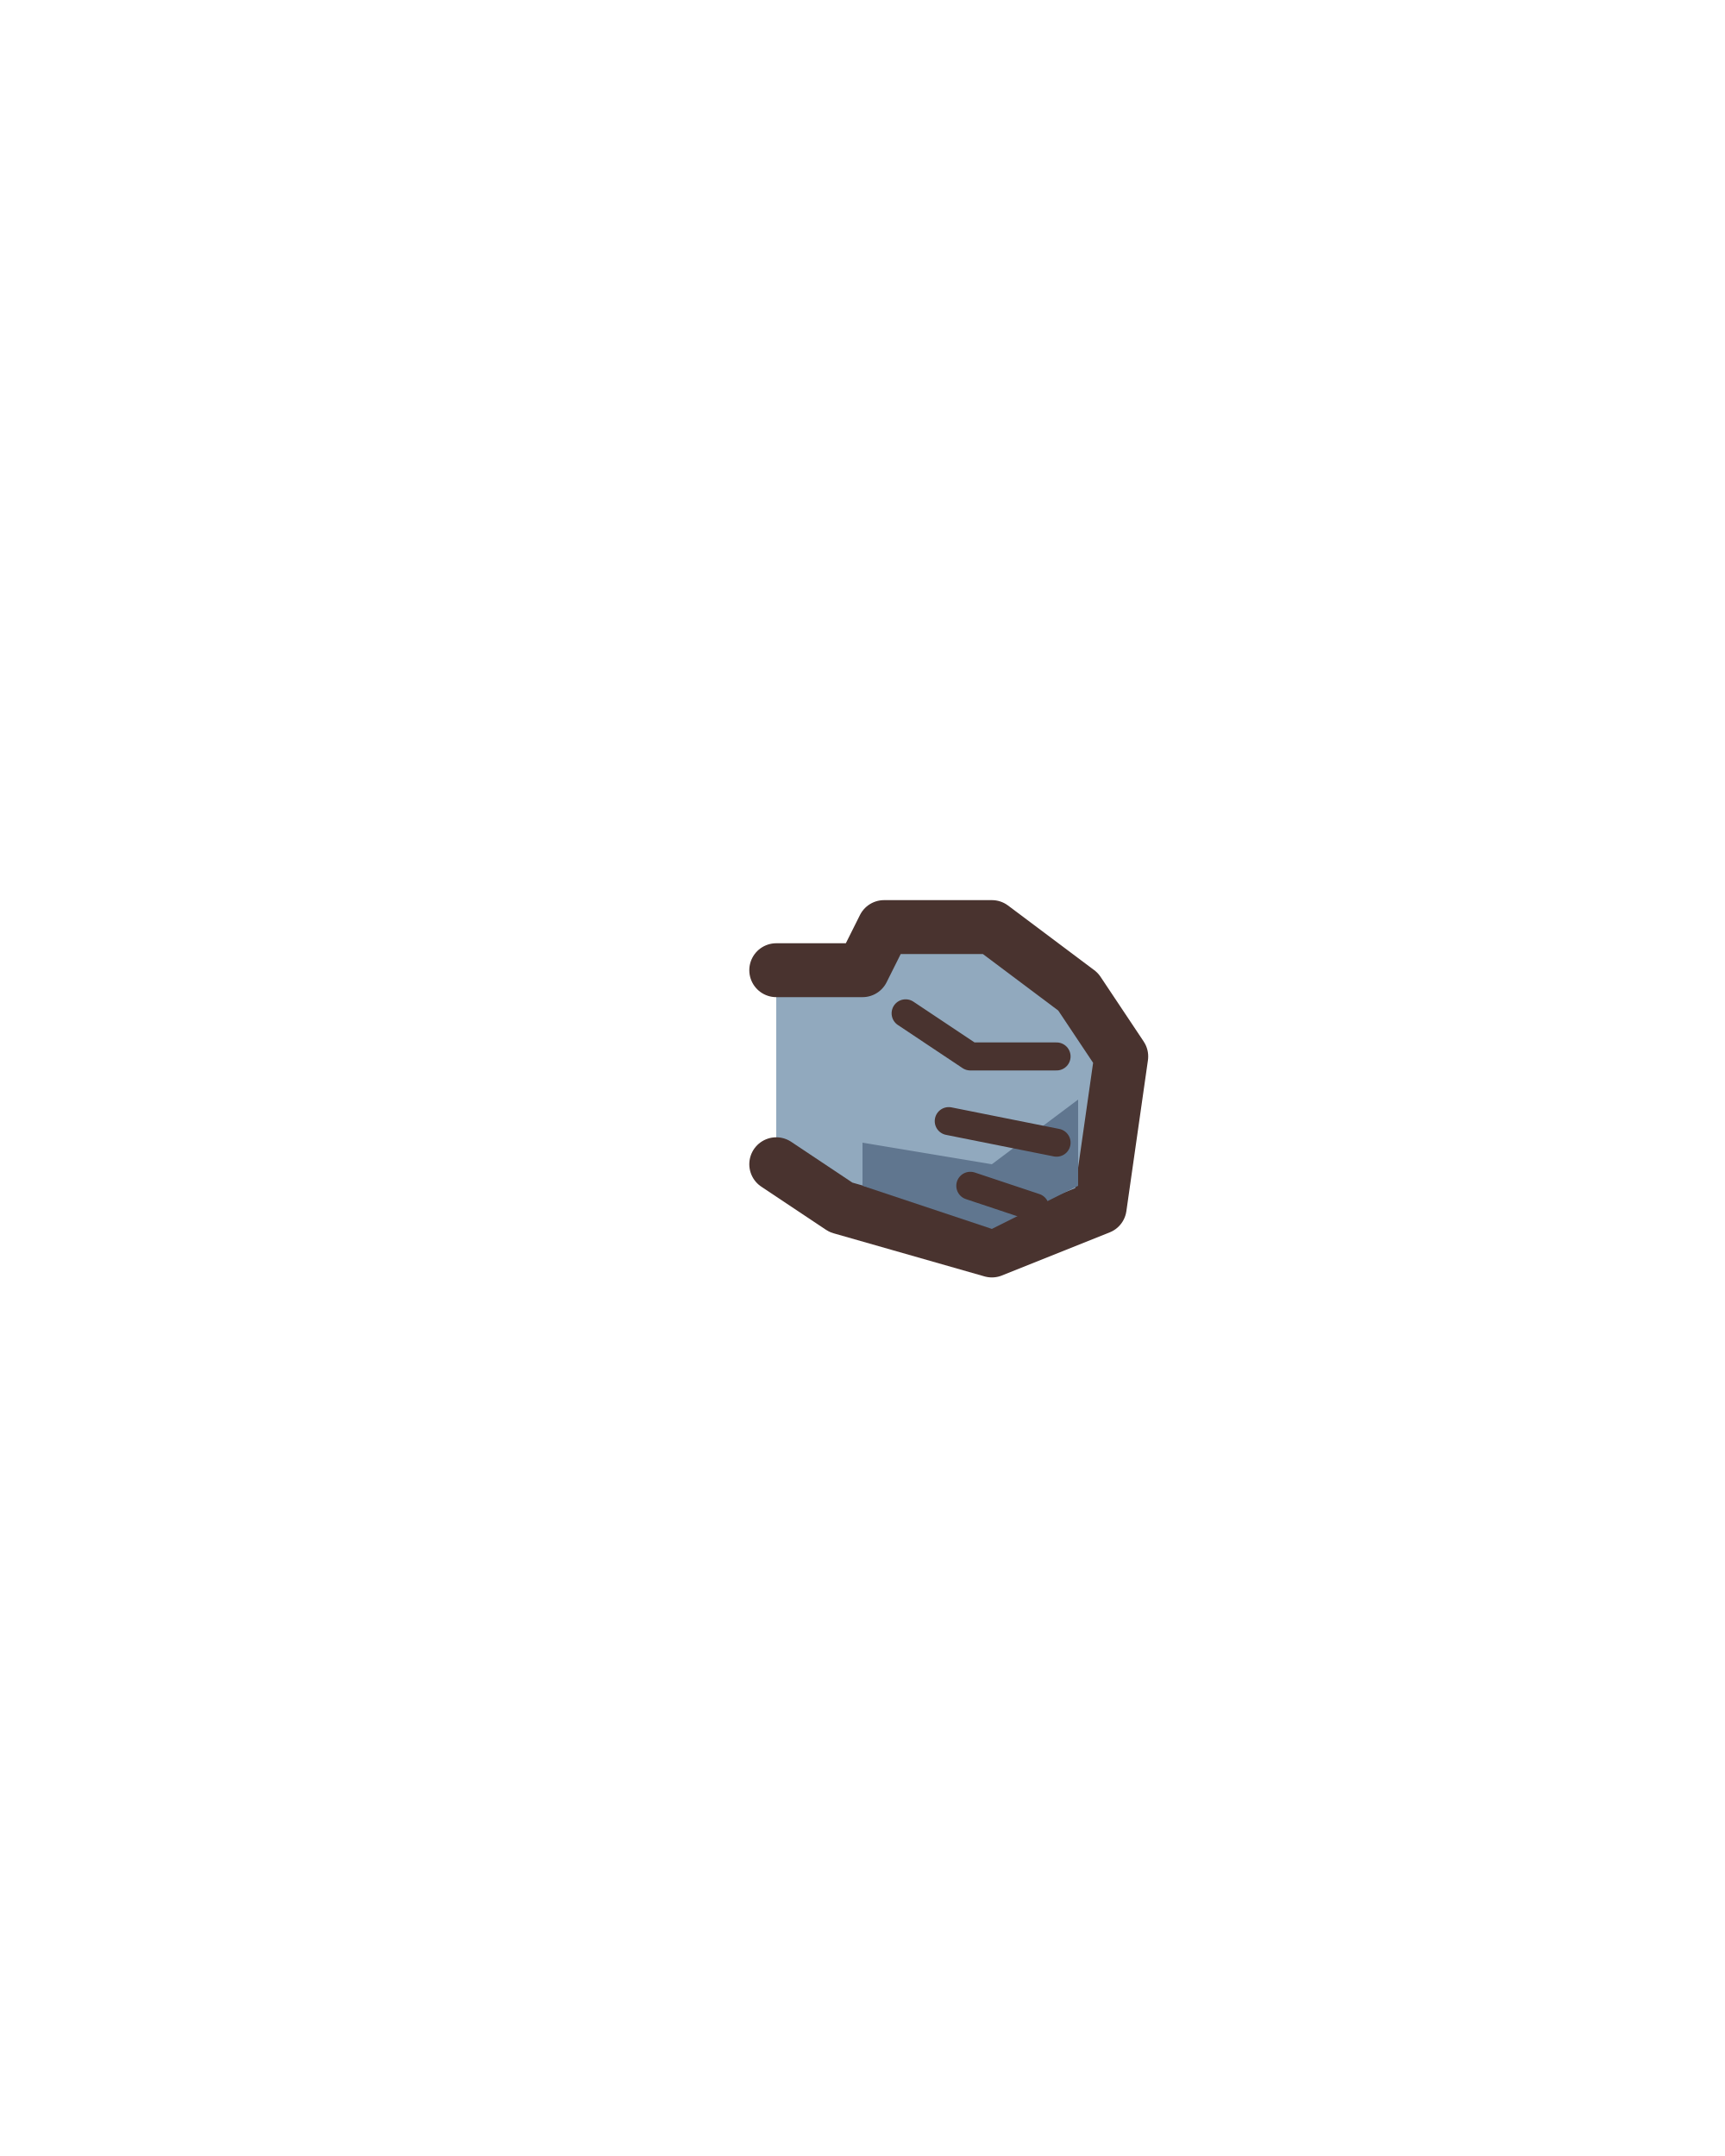
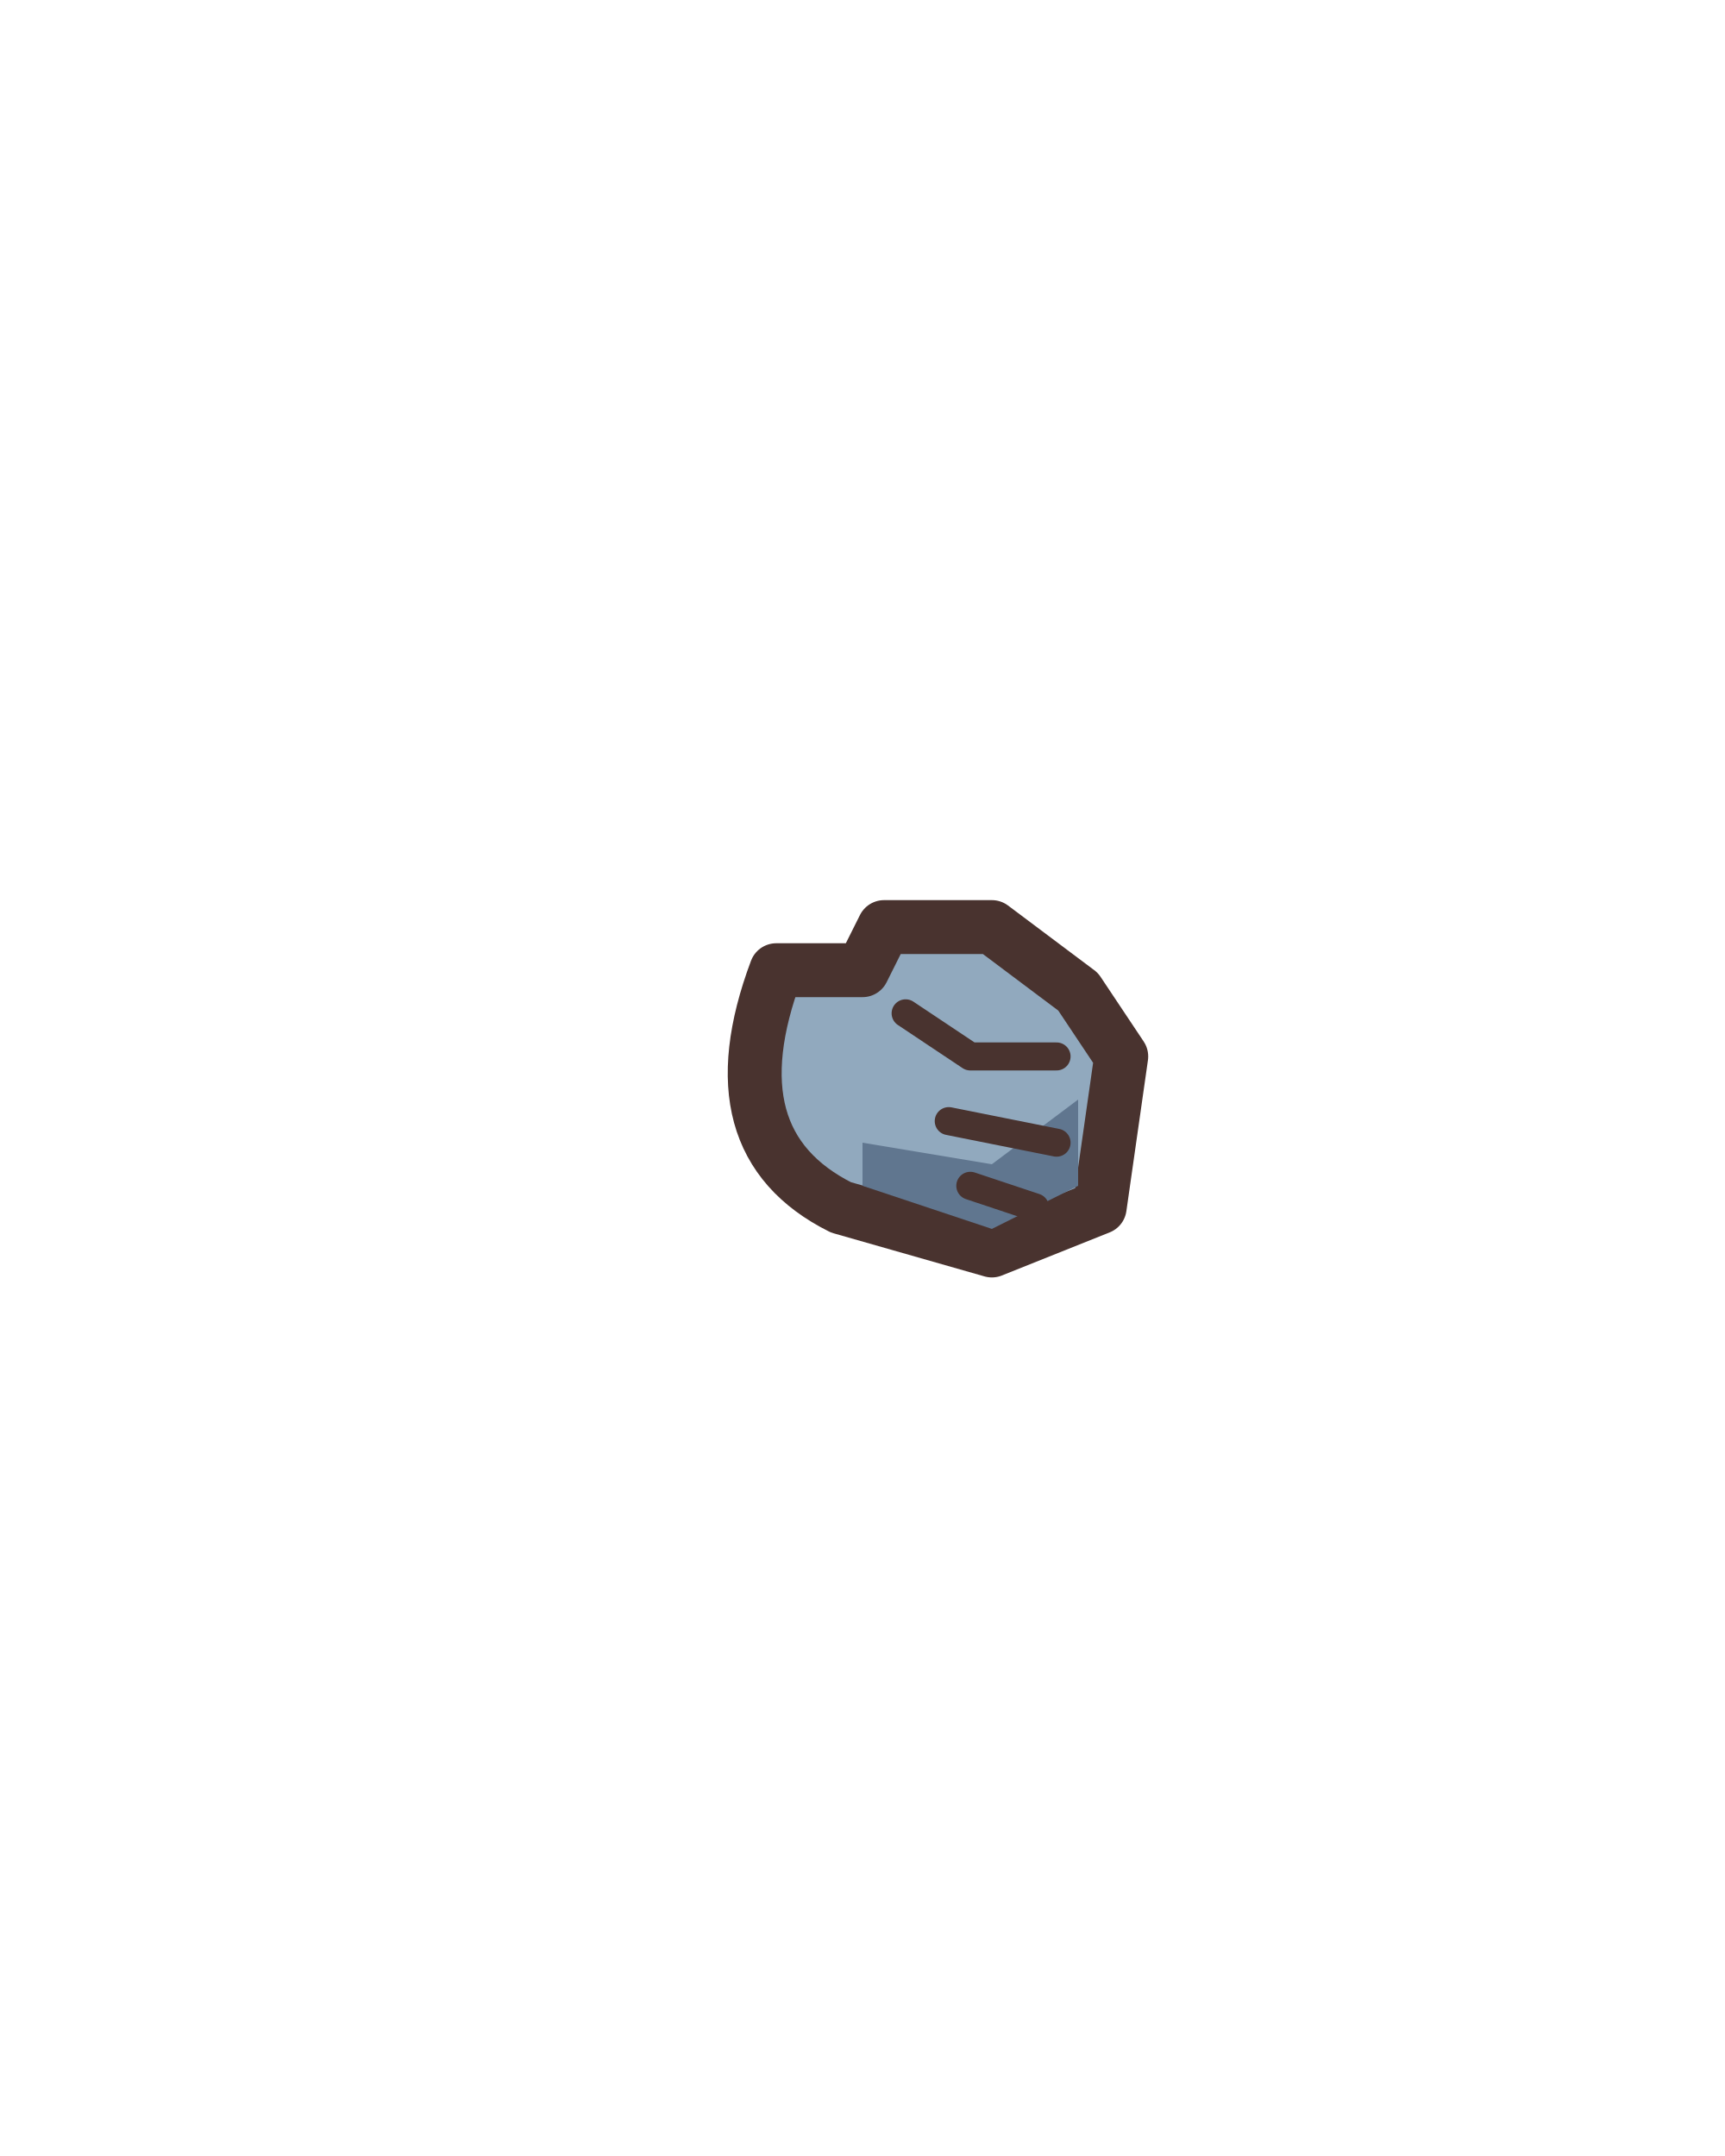
<svg xmlns="http://www.w3.org/2000/svg" viewBox="-40 -50 80 100" width="160" height="200">
  <g stroke="#49332f" stroke-width="2.5" stroke-linejoin="round" stroke-linecap="round">
-     <path fill="#91a9be" d="M-4-5L0-5L1-7L6-7L10-4L12-1L11 6L6 8L-1 6L-4 4" />
+     <path fill="#91a9be" d="M-4-5L0-5L1-7L6-7L10-4L12-1L11 6L6 8L-1 6Q-7 3-4-5Z" />
    <path fill="#60768f" stroke="none" d="M0 3L6 4L10 1L10 5L6 7L0 5Z" />
    <path fill="none" stroke-width="1.3" d="M2-3L5-1L9-1M4 2l5 1M5 5l3 1" />
  </g>
</svg>
